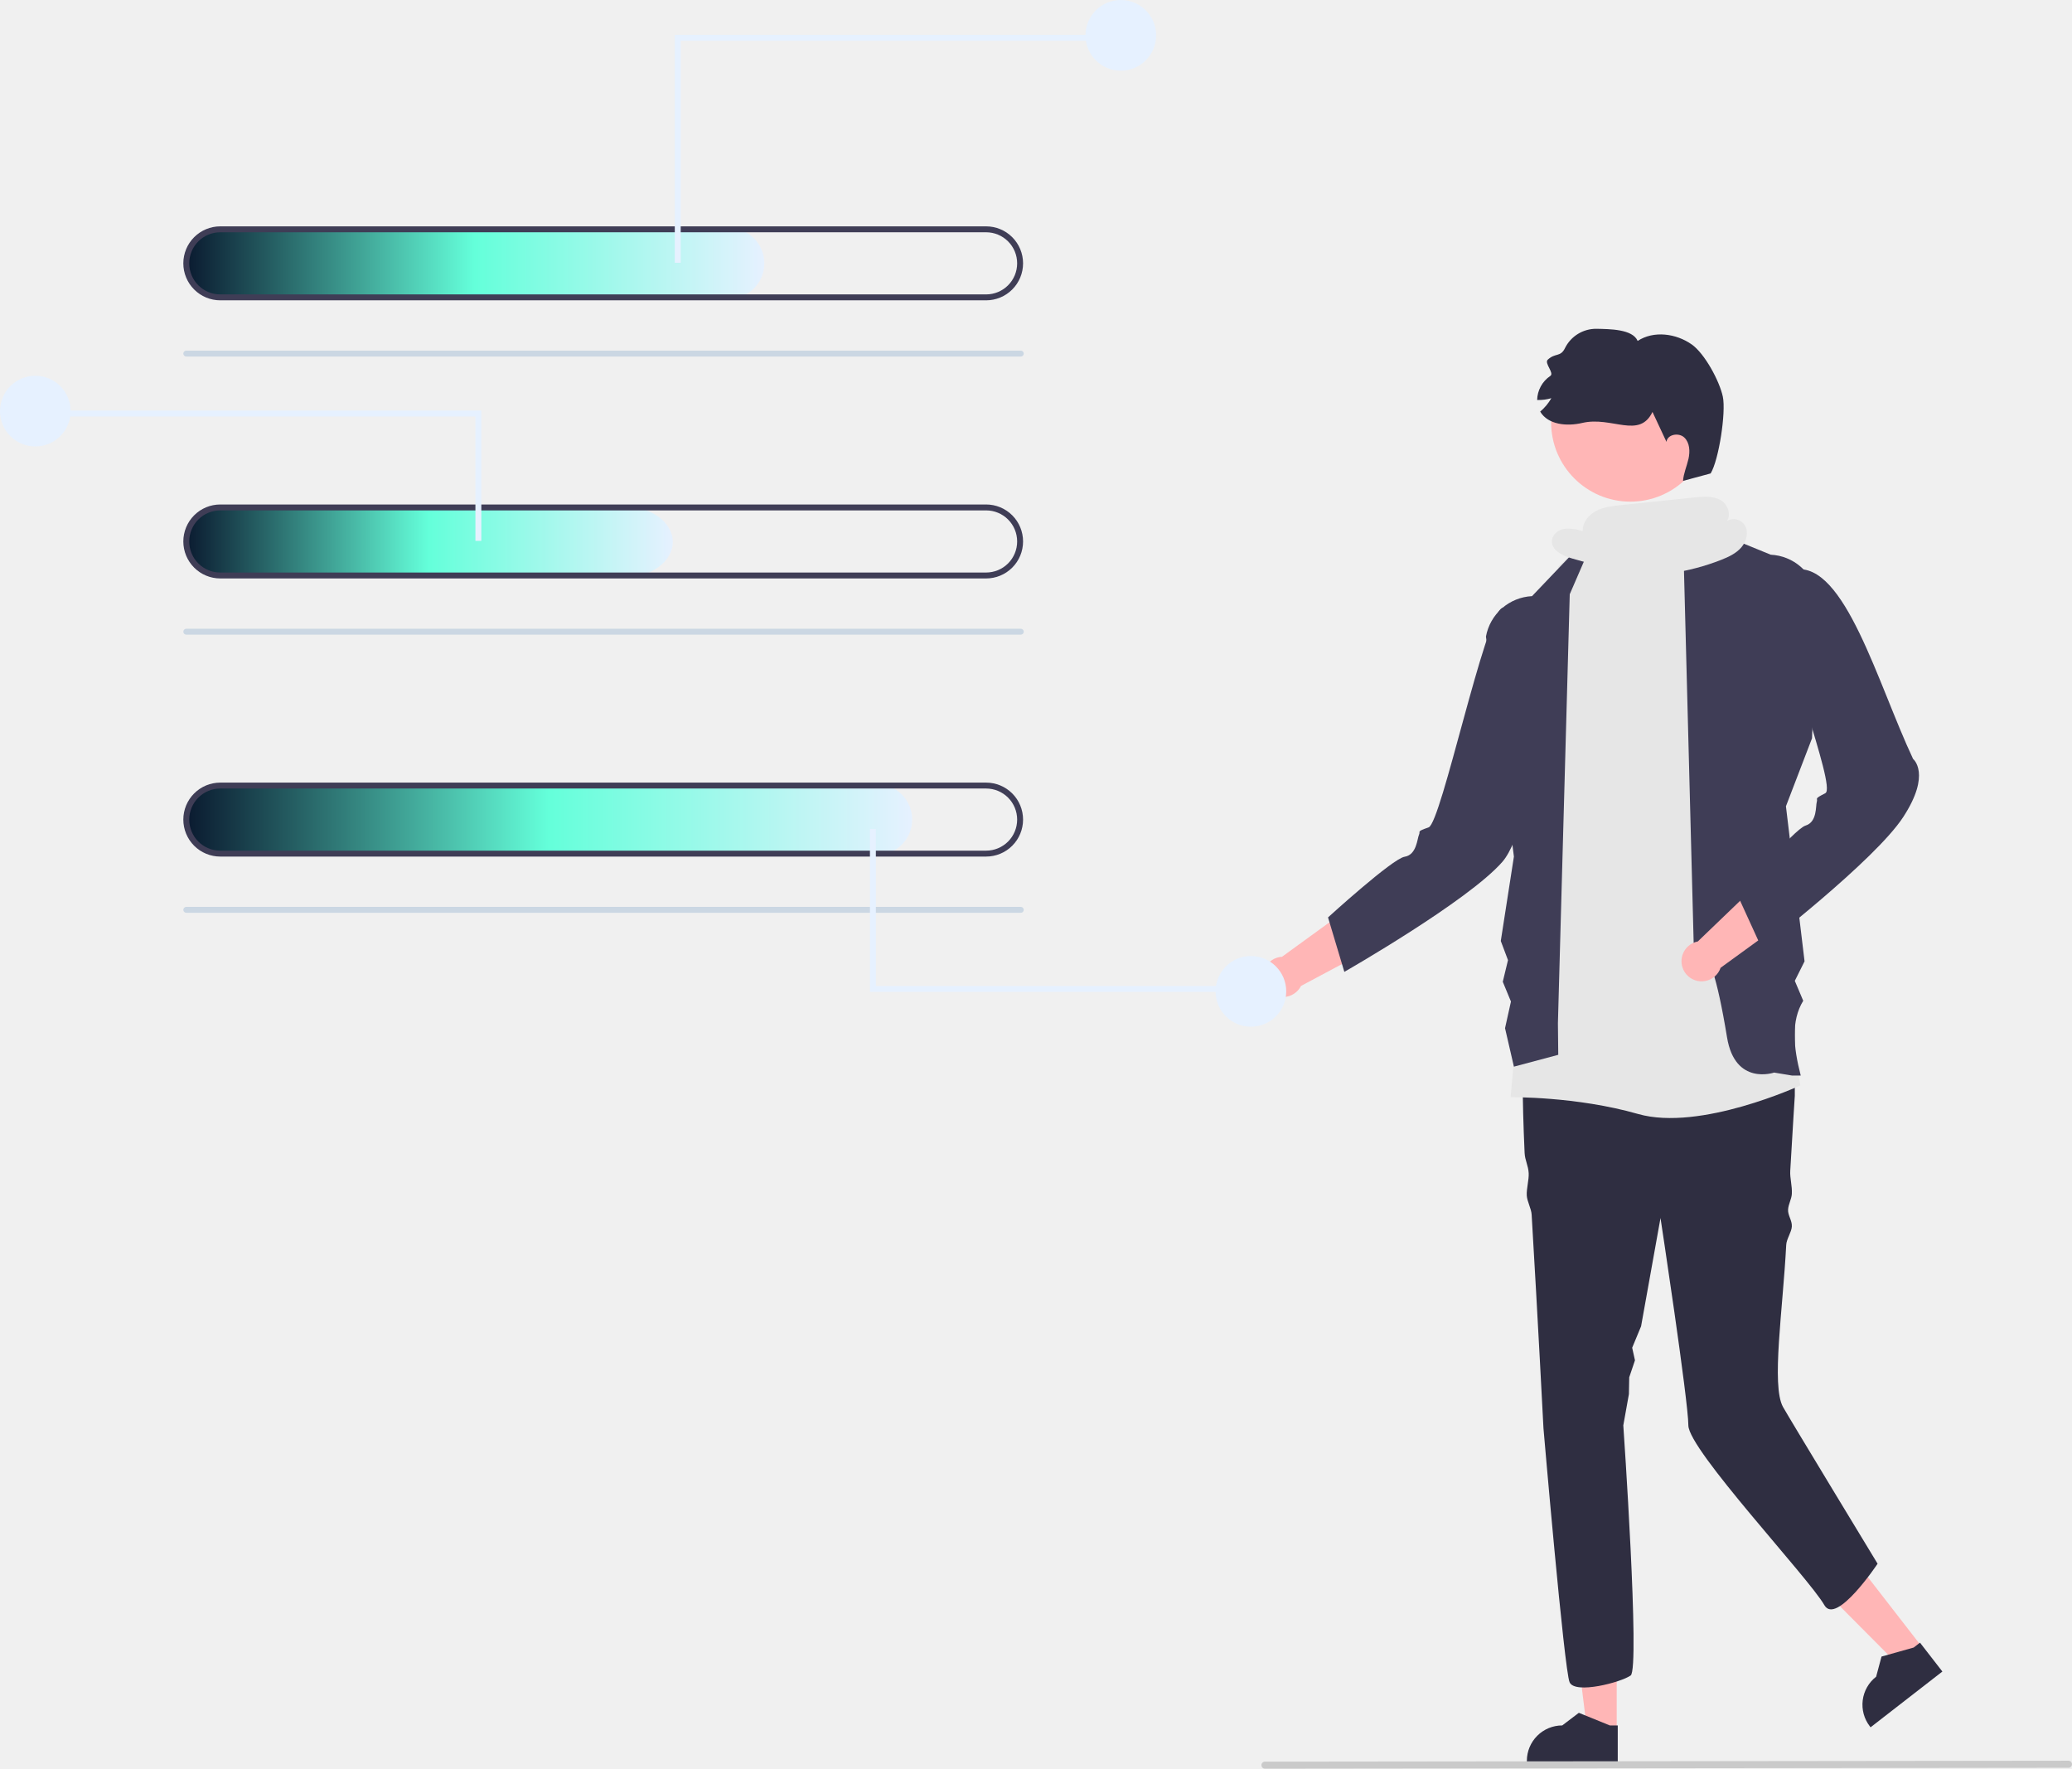
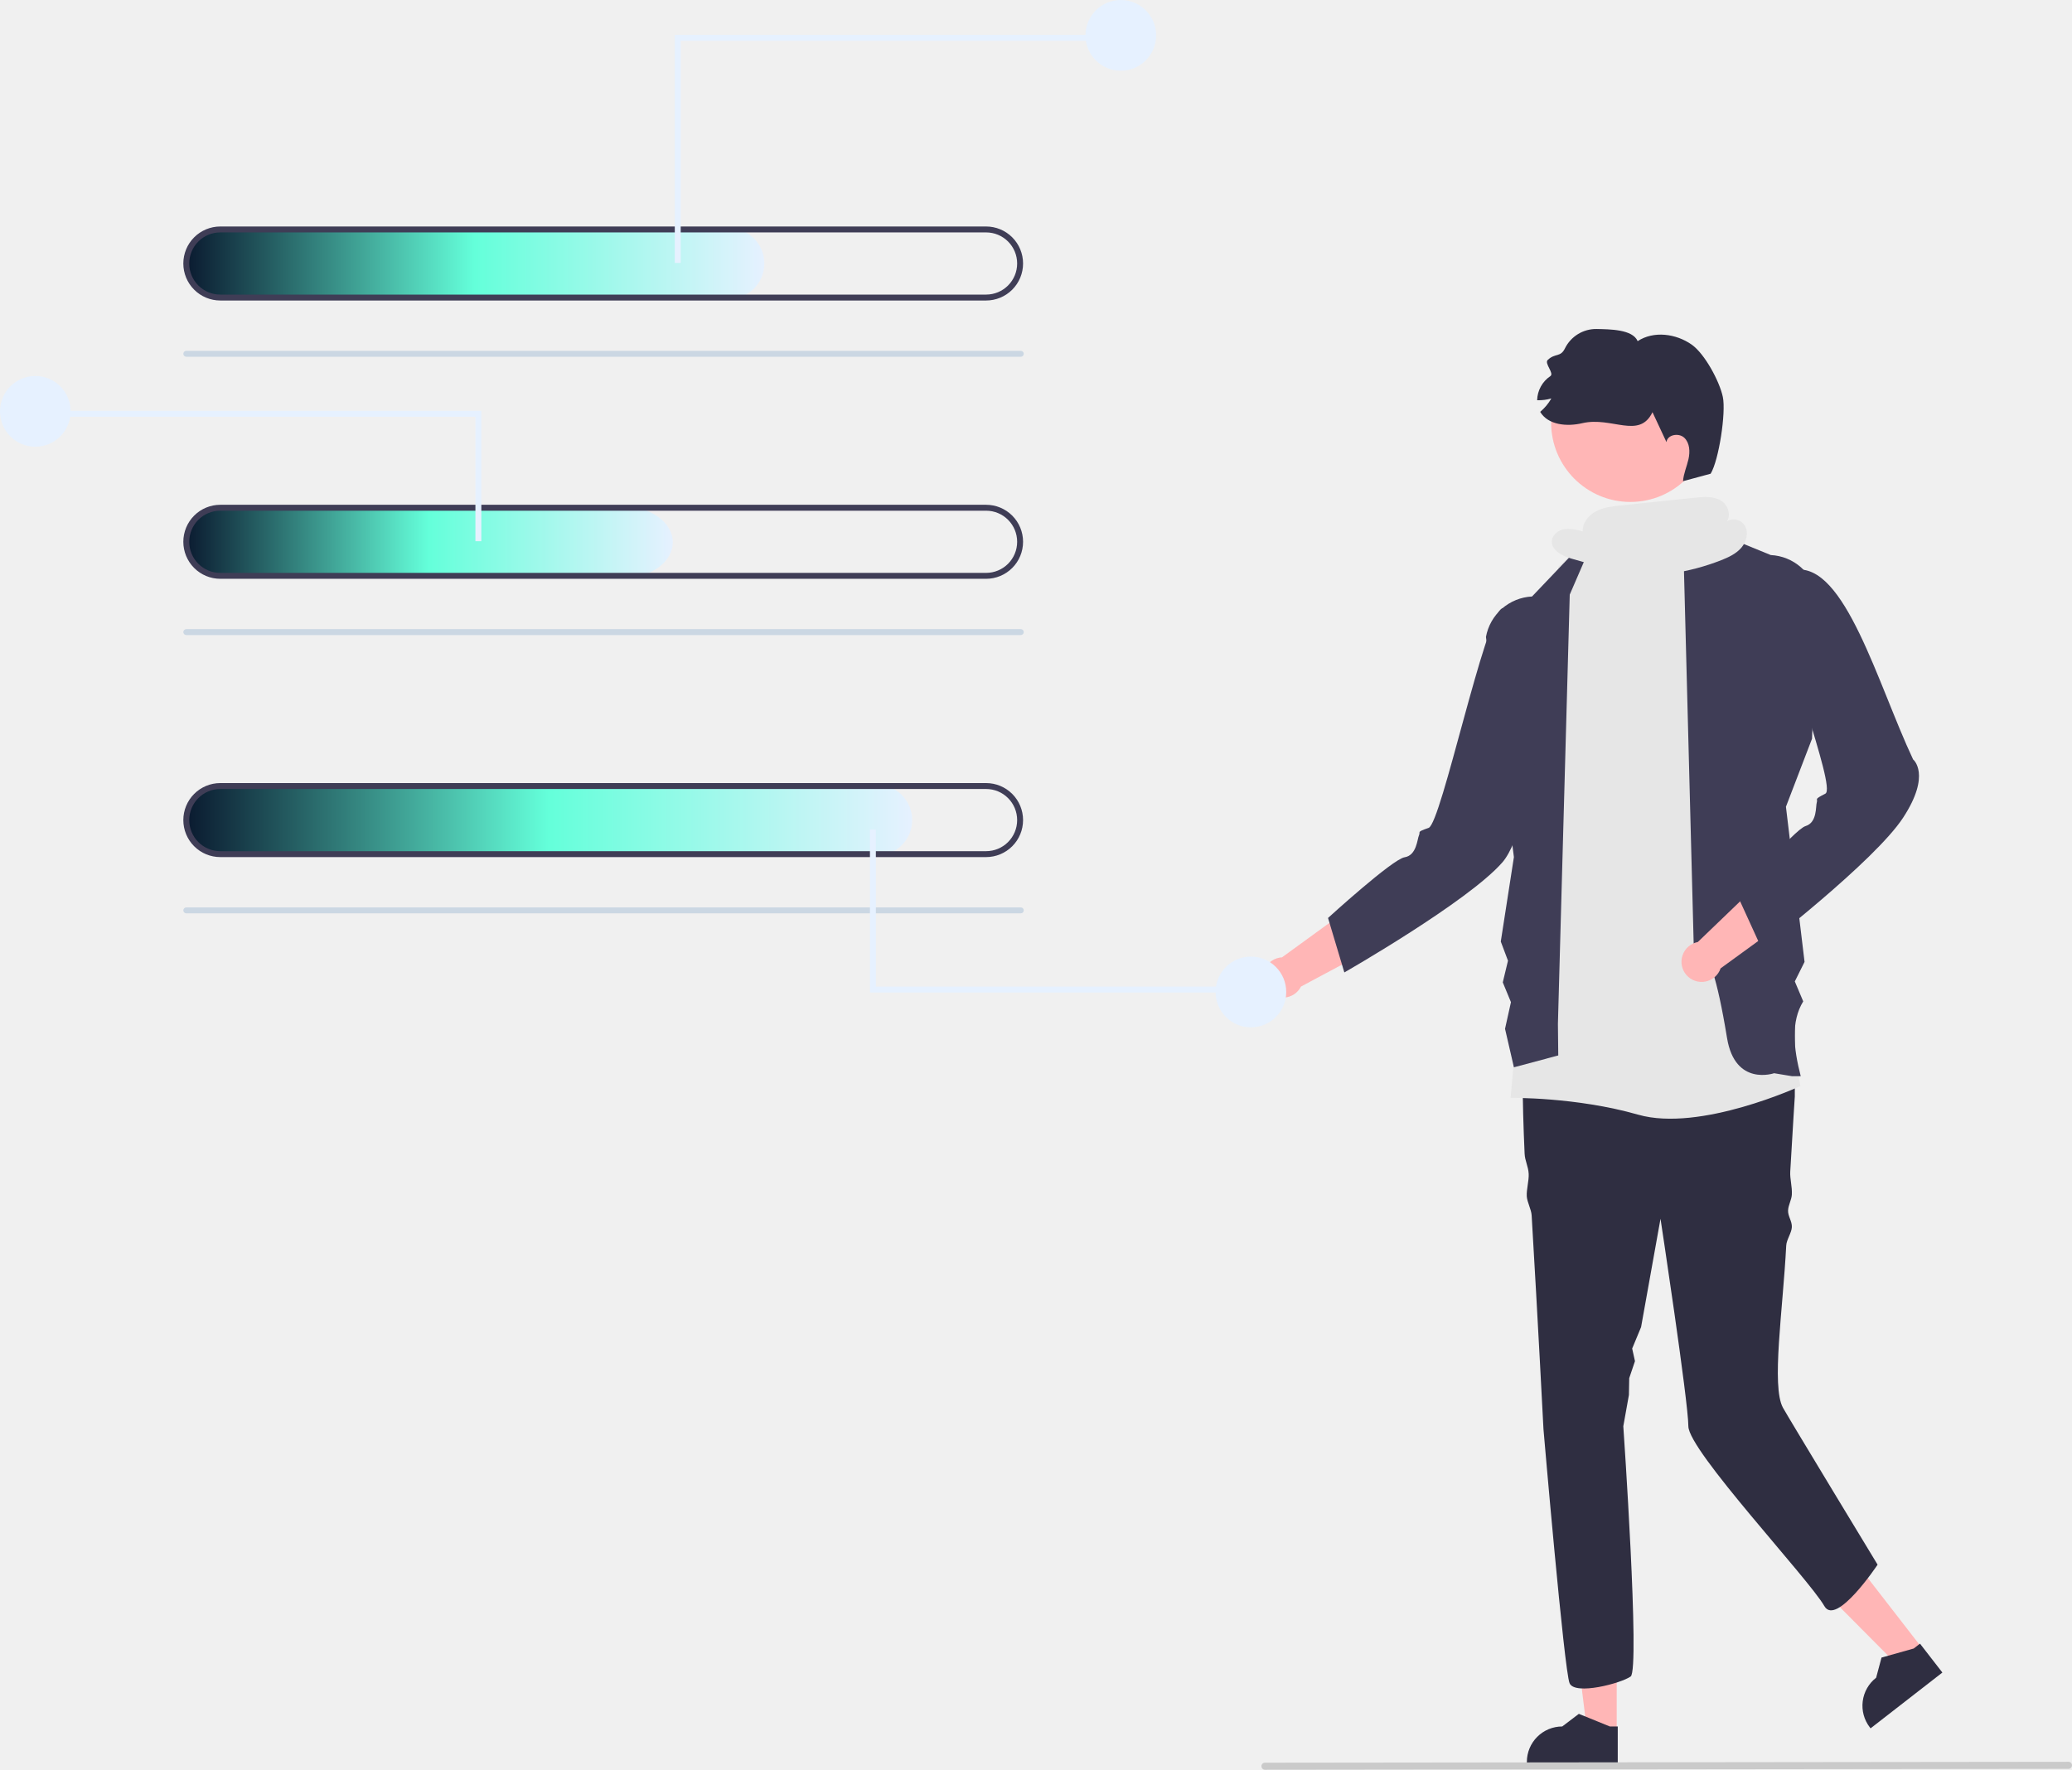
- <svg xmlns="http://www.w3.org/2000/svg" width="348" height="297" viewBox="0 0 348 297" fill="none">
-   <g id="Persona" clip-path="url(#clip0_58_3)">
-     <path id="Vector" d="M271.532 290.692L266.568 290.692L264.207 271.536L271.533 271.536L271.532 290.692Z" fill="#FFB6B6" />
-     <path id="Vector_2" d="M271.707 295.873L256.442 295.873V295.679C256.442 294.103 257.068 292.591 258.182 291.476C259.297 290.362 260.808 289.735 262.384 289.735L265.172 287.619L270.375 289.736L271.707 289.736L271.707 295.873Z" fill="#2F2E41" />
-     <path id="Vector_3" d="M322.917 276.701L318.995 279.745L305.389 266.061L311.177 261.567L322.917 276.701Z" fill="#FFB6B6" />
-     <path id="Vector_4" d="M326.23 280.686L314.17 290.05L314.052 289.897C313.086 288.652 312.654 287.073 312.851 285.509C313.048 283.945 313.858 282.523 315.103 281.556L316.009 278.174L321.416 276.655L322.469 275.837L326.23 280.686Z" fill="#2F2E41" />
-     <path id="Vector_5" d="M301.444 184.017C301.444 184.017 301.105 189.203 300.678 196.617C300.608 197.833 301.021 199.154 300.947 200.477C300.898 201.355 300.363 202.208 300.314 203.123C300.261 204.089 301 204.943 300.947 205.942C300.896 206.918 300.053 208.037 300.002 209.036C299.455 219.785 297.471 232.652 299.458 236.25C300.437 238.022 315.349 262.582 315.349 262.582C315.349 262.582 308.397 273.016 306.41 269.538C303.786 264.944 283.566 243.454 283.566 239.35C283.566 235.251 278.888 204.531 278.888 204.531L275.626 222.711L274.13 226.313L274.6 228.427L273.634 231.281L273.581 234.105L272.64 239.35C272.64 239.35 275.471 280.21 273.877 281.348C272.278 282.491 264.536 284.542 263.622 282.491C262.713 280.439 259.232 239.847 259.232 239.847C259.232 239.847 258.278 221.245 257.245 203.955C257.186 202.951 256.481 201.739 256.426 200.75C256.362 199.603 256.808 198.112 256.749 196.999C256.684 195.722 256.118 194.823 256.064 193.601C255.641 184.156 255.577 176.713 256.332 175.58C258.611 172.162 260.662 169.429 260.662 169.429C260.662 169.429 293.24 161.45 301.444 171.705L301.444 184.017Z" fill="#2F2E41" />
-     <path id="Vector_6" d="M272.144 86.204L279.999 85.764L285.919 88.997L302.38 182.262C302.38 182.262 285.553 190.043 275.124 187.062C264.695 184.081 253.712 184.249 253.712 184.249L261.715 95.147L268.171 89.185L272.144 86.204Z" fill="#E6E6E6" />
-     <path id="Vector_7" d="M285.249 88.181L297.407 93.148C299.274 93.239 301.055 93.96 302.461 95.193C303.866 96.426 304.813 98.099 305.146 99.939L304.34 123.962L299.954 135.391L303.082 161.425L301.444 164.704L302.859 168.051C300.782 171.425 301.205 175.844 302.438 180.603H300.948L297.968 180.106C297.968 180.106 291.408 182.385 290.064 174.201C286.546 152.78 284.559 162.22 284.559 162.22L282.828 95.757L285.249 88.181Z" fill="#3F3D56" />
-     <path id="Vector_8" d="M268.668 88.191L257.31 100.104C255.443 100.195 253.662 100.916 252.256 102.149C250.851 103.382 249.905 105.055 249.571 106.895L254.266 143.837L252.063 158.012L253.273 161.226L252.396 164.86L253.769 168.182L252.776 172.654L254.266 179.113L261.715 177.125L261.658 171.828L263.645 99.786L268.668 88.191Z" fill="#3F3D56" />
-     <path id="Vector_9" d="M230.79 149.43L215.318 160.662C214.725 160.693 214.151 160.879 213.653 161.203C213.155 161.526 212.751 161.975 212.482 162.504C212.213 163.033 212.088 163.624 212.119 164.217C212.15 164.81 212.337 165.384 212.661 165.881C212.985 166.379 213.434 166.783 213.963 167.051C214.493 167.32 215.083 167.445 215.676 167.413C216.268 167.38 216.842 167.193 217.339 166.868C217.836 166.544 218.239 166.094 218.507 165.564L239.546 154.327L230.79 149.43Z" fill="#FFB6B6" />
-     <path id="Vector_10" d="M252.279 102.102C249.339 103.459 242.074 138.199 239.942 138.935C237.81 139.672 238.624 139.561 238.325 140.176C238.026 140.791 237.954 143.544 235.907 143.867C233.86 144.19 223.047 154.053 223.047 154.053L225.788 163.195C225.788 163.195 246.597 151.301 252.334 144.715C258.072 138.129 261.161 104.258 261.161 104.258L261.748 100.879C261.748 100.879 255.22 100.745 252.279 102.102Z" fill="#3F3D56" />
-     <path id="Vector_11" d="M298.942 144.843L285.154 158.09C284.571 158.201 284.028 158.465 283.579 158.853C283.13 159.242 282.792 159.742 282.597 160.303C282.403 160.864 282.36 161.466 282.472 162.049C282.585 162.632 282.848 163.175 283.237 163.624C283.626 164.072 284.126 164.411 284.687 164.604C285.248 164.798 285.85 164.841 286.433 164.727C287.016 164.614 287.558 164.35 288.006 163.96C288.454 163.571 288.791 163.07 288.984 162.508L308.287 148.495L298.942 144.843Z" fill="#FFB6B6" />
-     <path id="Vector_12" d="M300.948 105.083C298.221 106.831 308.583 132.171 306.572 133.193C304.561 134.215 305.352 133.994 305.14 134.644C304.928 135.294 305.233 138.031 303.25 138.632C301.267 139.232 291.906 150.484 291.906 150.484L295.873 159.164C295.873 159.164 314.857 144.531 319.639 137.22C324.421 129.91 321.309 127.441 321.309 127.441C315.376 114.835 309.827 94.277 301.444 95.644C301.444 95.644 303.675 103.336 300.948 105.083Z" fill="#3F3D56" />
-     <path id="Vector_13" d="M273.829 84.236C281.181 84.236 287.141 78.273 287.141 70.918C287.141 63.562 281.181 57.599 273.829 57.599C266.476 57.599 260.516 63.562 260.516 70.918C260.516 78.273 266.476 84.236 273.829 84.236Z" fill="#FFB6B6" />
-     <path id="Vector_14" d="M287.309 79.5C287.309 79.5 284.377 80.304 282.671 80.752C282.759 79.481 283.309 78.292 283.588 77.05C283.868 75.807 283.807 74.346 282.884 73.468C281.961 72.591 280.038 72.933 279.89 74.195C279.109 72.525 278.326 70.851 277.542 69.174C275.306 73.778 270.735 69.855 265.751 71.018C263.208 71.617 260.022 71.36 258.679 69.118C259.433 68.485 260.069 67.721 260.557 66.864C259.782 67.092 258.976 67.194 258.169 67.167C258.187 66.365 258.398 65.58 258.783 64.876C259.168 64.173 259.717 63.572 260.382 63.125C261.099 62.656 259.325 60.988 259.95 60.401C261.233 59.202 262.095 60.016 262.853 58.436C263.341 57.459 264.094 56.639 265.026 56.069C265.958 55.499 267.031 55.202 268.123 55.212C270.301 55.263 274.205 55.242 275.05 57.25C277.744 55.486 281.494 55.985 284.127 57.835C286.316 59.368 288.807 64 289.357 66.614C289.906 69.229 288.695 77.221 287.309 79.5Z" fill="#2F2E41" />
-     <path id="Vector_15" d="M122.415 50.182H37.172C35.639 50.202 34.155 49.64 33.02 48.609C31.884 47.579 31.181 46.156 31.052 44.627C30.997 43.812 31.109 42.994 31.383 42.224C31.657 41.455 32.086 40.749 32.643 40.152C33.201 39.555 33.875 39.079 34.624 38.753C35.373 38.427 36.181 38.259 36.998 38.258H122.415C123.995 38.258 125.511 38.886 126.629 40.005C127.746 41.123 128.374 42.639 128.374 44.221C128.374 45.802 127.746 47.318 126.629 48.436C125.511 49.554 123.995 50.182 122.415 50.182Z" fill="url(#paint0_linear_58_3)" />
-     <path id="Vector_16" d="M171.449 59.871H31.287C31.155 59.871 31.029 59.819 30.936 59.725C30.842 59.632 30.79 59.506 30.79 59.374C30.79 59.242 30.842 59.116 30.936 59.023C31.029 58.93 31.155 58.877 31.287 58.877H171.449C171.581 58.877 171.707 58.93 171.8 59.023C171.893 59.116 171.945 59.242 171.945 59.374C171.945 59.506 171.893 59.632 171.8 59.725C171.707 59.819 171.581 59.871 171.449 59.871Z" fill="#CBD7E3" />
-     <path id="Vector_17" d="M165.62 50.431H36.998C35.351 50.431 33.772 49.777 32.608 48.612C31.444 47.447 30.79 45.868 30.79 44.22C30.79 42.573 31.444 40.994 32.608 39.829C33.772 38.664 35.351 38.01 36.998 38.01H165.62C167.267 38.01 168.846 38.664 170.01 39.829C171.174 40.994 171.828 42.573 171.828 44.22C171.828 45.868 171.174 47.447 170.01 48.612C168.846 49.777 167.267 50.431 165.62 50.431ZM36.998 39.004C35.615 39.004 34.288 39.553 33.31 40.532C32.333 41.51 31.783 42.837 31.783 44.22C31.783 45.604 32.333 46.931 33.31 47.909C34.288 48.888 35.615 49.437 36.998 49.437H165.62C167.003 49.437 168.33 48.888 169.308 47.909C170.286 46.931 170.835 45.604 170.835 44.22C170.835 42.837 170.286 41.51 169.308 40.532C168.33 39.553 167.003 39.004 165.62 39.004H36.998Z" fill="#3F3D56" />
-     <path id="Vector_18" d="M104.731 96.999H39.511C37.384 97.019 35.325 96.454 33.75 95.416C32.174 94.379 31.198 92.948 31.019 91.409C30.942 90.589 31.099 89.766 31.479 88.991C31.858 88.216 32.453 87.507 33.227 86.906C34.001 86.305 34.936 85.825 35.975 85.498C37.015 85.17 38.136 85 39.269 85H104.731C106.924 85 109.027 85.632 110.578 86.757C112.129 87.882 113 89.409 113 91C113 92.591 112.129 94.117 110.578 95.242C109.027 96.367 106.924 96.999 104.731 96.999Z" fill="url(#paint1_linear_58_3)" />
-     <path id="Vector_19" d="M171.449 106.574H31.287C31.155 106.574 31.029 106.522 30.936 106.428C30.842 106.335 30.79 106.209 30.79 106.077C30.79 105.945 30.842 105.819 30.936 105.726C31.029 105.633 31.155 105.58 31.287 105.58H171.449C171.581 105.58 171.707 105.633 171.8 105.726C171.893 105.819 171.945 105.945 171.945 106.077C171.945 106.209 171.893 106.335 171.8 106.428C171.707 106.522 171.581 106.574 171.449 106.574Z" fill="#CBD7E3" />
-     <path id="Vector_20" d="M165.62 97.134H36.998C35.351 97.134 33.772 96.48 32.608 95.315C31.444 94.15 30.79 92.571 30.79 90.924C30.79 89.276 31.444 87.697 32.608 86.532C33.772 85.367 35.351 84.713 36.998 84.713H165.62C167.267 84.713 168.846 85.367 170.01 86.532C171.174 87.697 171.828 89.276 171.828 90.924C171.828 92.571 171.174 94.15 170.01 95.315C168.846 96.48 167.267 97.134 165.62 97.134ZM36.998 85.707C35.615 85.707 34.288 86.256 33.31 87.235C32.333 88.213 31.783 89.54 31.783 90.924C31.783 92.307 32.333 93.634 33.31 94.612C34.288 95.591 35.615 96.14 36.998 96.14H165.62C167.003 96.14 168.33 95.591 169.308 94.612C170.286 93.634 170.835 92.307 170.835 90.924C170.835 89.54 170.286 88.213 169.308 87.235C168.33 86.256 167.003 85.707 165.62 85.707H36.998Z" fill="#3F3D56" />
-     <path id="Vector_21" d="M147.246 143.589H37.172C35.639 143.608 34.155 143.046 33.02 142.016C31.884 140.985 31.181 139.562 31.052 138.034C30.997 137.218 31.109 136.4 31.383 135.631C31.657 134.861 32.086 134.155 32.643 133.558C33.201 132.961 33.875 132.485 34.624 132.159C35.373 131.833 36.181 131.665 36.998 131.664H147.246C148.826 131.664 150.342 132.293 151.46 133.411C152.577 134.529 153.205 136.045 153.205 137.627C153.205 139.208 152.577 140.724 151.46 141.842C150.342 142.961 148.826 143.589 147.246 143.589Z" fill="url(#paint2_linear_58_3)" />
-     <path id="Vector_22" d="M171.449 153.277H31.287C31.155 153.277 31.029 153.225 30.936 153.132C30.842 153.038 30.79 152.912 30.79 152.78C30.79 152.648 30.842 152.522 30.936 152.429C31.029 152.336 31.155 152.283 31.287 152.283H171.449C171.581 152.283 171.707 152.336 171.8 152.429C171.893 152.522 171.945 152.648 171.945 152.78C171.945 152.912 171.893 153.038 171.8 153.132C171.707 153.225 171.581 153.277 171.449 153.277Z" fill="#CBD7E3" />
-     <path id="Vector_23" d="M165.62 143.837H36.998C35.351 143.837 33.772 143.183 32.608 142.018C31.444 140.853 30.79 139.274 30.79 137.627C30.79 135.979 31.444 134.4 32.608 133.235C33.772 132.07 35.351 131.416 36.998 131.416H165.62C167.267 131.416 168.846 132.07 170.01 133.235C171.174 134.4 171.828 135.979 171.828 137.627C171.828 139.274 171.174 140.853 170.01 142.018C168.846 143.183 167.267 143.837 165.62 143.837ZM36.998 132.41C35.615 132.41 34.288 132.959 33.31 133.938C32.333 134.916 31.783 136.243 31.783 137.627C31.783 139.01 32.333 140.337 33.31 141.315C34.288 142.294 35.615 142.843 36.998 142.843H165.62C167.003 142.843 168.33 142.294 169.308 141.315C170.286 140.337 170.835 139.01 170.835 137.627C170.835 136.243 170.286 134.916 169.308 133.938C168.33 132.959 167.003 132.41 165.62 132.41H36.998Z" fill="#3F3D56" />
-     <path id="Vector_24" d="M114.327 44.123H113.334V5.844H185.173V6.838H114.327V44.123Z" fill="#E6F1FF" />
-     <path id="Vector_25" d="M188.243 11.87C191.519 11.87 194.176 9.213 194.176 5.935C194.176 2.657 191.519 0 188.243 0C184.967 0 182.311 2.657 182.311 5.935C182.311 9.213 184.967 11.87 188.243 11.87Z" fill="#E6F1FF" />
-     <path id="Vector_26" d="M79.848 90.826H80.841V68.943H9.003V69.937H79.848V90.826Z" fill="#E6F1FF" />
-     <path id="Vector_27" d="M5.932 74.969C9.209 74.969 11.865 72.312 11.865 69.034C11.865 65.756 9.209 63.099 5.932 63.099C2.656 63.099 0 65.756 0 69.034C0 72.312 2.656 74.969 5.932 74.969Z" fill="#E6F1FF" />
-     <path id="Vector_28" d="M147.104 139.215H146.11V166.563H207.023V165.569H147.104V139.215Z" fill="#E6F1FF" />
-     <path id="Vector_29" d="M210.094 172.407C213.371 172.407 216.027 169.75 216.027 166.472C216.027 163.194 213.371 160.537 210.094 160.537C206.818 160.537 204.162 163.194 204.162 166.472C204.162 169.75 206.818 172.407 210.094 172.407Z" fill="#E6F1FF" />
-     <path id="Vector_30" d="M347.409 296.847L212.454 297C212.377 297 212.299 296.985 212.228 296.956C212.156 296.926 212.09 296.882 212.035 296.827C211.98 296.772 211.936 296.707 211.906 296.635C211.877 296.563 211.861 296.486 211.861 296.408C211.861 296.331 211.877 296.254 211.906 296.182C211.936 296.11 211.98 296.044 212.035 295.99C212.09 295.935 212.156 295.891 212.228 295.861C212.299 295.832 212.377 295.817 212.454 295.817L347.409 295.664C347.566 295.664 347.716 295.727 347.827 295.837C347.938 295.948 348 296.099 348 296.256C348 296.413 347.938 296.563 347.827 296.674C347.716 296.785 347.566 296.847 347.409 296.847Z" fill="#CACACA" />
-     <path id="Vector_31" d="M293.041 88.192C292.732 87.707 292.245 87.361 291.685 87.228C291.125 87.095 290.535 87.186 290.04 87.481C290.77 86.466 290.22 84.731 289.076 84.03C287.78 83.236 286.142 83.367 284.63 83.525L272.236 84.82C270.807 84.97 269.339 85.131 268.066 85.799C266.794 86.467 265.748 87.772 265.821 89.207C264.85 88.85 263.813 88.71 262.781 88.794C261.762 88.955 260.758 89.7 260.649 90.726C260.475 92.373 262.43 93.324 264.022 93.775C266.979 94.613 269.935 95.451 272.892 96.29L271.98 96.484C277.799 96.993 283.656 96.146 289.091 94.008C290.337 93.517 291.598 92.928 292.47 91.912C293.343 90.895 293.723 89.345 293.041 88.192Z" fill="#E6E6E6" />
+ <svg xmlns="http://www.w3.org/2000/svg" width="549" height="469" viewBox="0 0 549 469" fill="none">
+   <g id="persona" clip-path="url(#clip0_1_3)">
+     <path id="Vector" d="M428.365 459.039L420.535 459.039L416.809 428.788L428.367 428.789L428.365 459.039Z" fill="#FFB6B6" />
+     <path id="Vector_2" d="M428.641 467.221L404.559 467.22V466.915C404.559 464.425 405.547 462.038 407.305 460.277C409.063 458.517 411.447 457.528 413.933 457.528L418.332 454.186L426.54 457.528L428.642 457.529L428.641 467.221Z" fill="#2F2E41" />
+     <path id="Vector_3" d="M509.429 436.945L503.242 441.753L481.778 420.143L490.909 413.047L509.429 436.945Z" fill="#FFB6B6" />
+     <path id="Vector_4" d="M514.656 443.238L495.631 458.025L495.444 457.784C493.92 455.817 493.238 453.324 493.549 450.854C493.86 448.384 495.138 446.139 497.102 444.613L498.531 439.271L507.061 436.872L508.722 435.581L514.656 443.238Z" fill="#2F2E41" />
+     <path id="Vector_5" d="M475.554 290.585C475.554 290.585 475.02 298.775 474.346 310.483C474.235 312.403 474.887 314.489 474.771 316.578C474.693 317.964 473.849 319.311 473.771 320.756C473.688 322.281 474.854 323.631 474.771 325.208C474.69 326.749 473.36 328.516 473.279 330.094C472.416 347.067 469.287 367.387 472.42 373.067C473.965 375.867 497.491 414.65 497.491 414.65C497.491 414.65 486.522 431.126 483.389 425.634C479.25 418.38 447.35 384.444 447.35 377.963C447.35 371.49 439.97 322.98 439.97 322.98L434.824 351.688L432.464 357.376L433.206 360.715L431.681 365.222L431.599 369.681L430.114 377.963C430.114 377.963 434.58 442.487 432.065 444.283C429.542 446.088 417.328 449.328 415.887 446.088C414.453 442.847 408.961 378.748 408.961 378.748C408.961 378.748 407.457 349.373 405.827 322.07C405.733 320.485 404.621 318.571 404.534 317.01C404.433 315.197 405.138 312.844 405.044 311.086C404.942 309.07 404.049 307.65 403.963 305.72C403.297 290.805 403.195 279.052 404.386 277.263C407.982 271.865 411.217 267.55 411.217 267.55C411.217 267.55 462.612 254.95 475.554 271.143L475.554 290.585Z" fill="#2F2E41" />
+     <path id="Vector_6" d="M429.331 136.126L441.723 135.432L451.062 140.537L477.031 287.814C477.031 287.814 450.484 300.102 434.031 295.395C417.579 290.687 400.253 290.952 400.253 290.952L412.878 150.248L423.063 140.833L429.331 136.126Z" fill="#E6E6E6" />
+     <path id="Vector_7" d="M450.004 139.249L469.185 147.093C472.131 147.237 474.941 148.375 477.158 150.322C479.375 152.269 480.868 154.91 481.394 157.816L480.122 195.752L473.204 213.799L478.137 254.911L475.554 260.089L477.786 265.374C474.51 270.701 475.177 277.68 477.121 285.195H474.771L470.07 284.411C470.07 284.411 459.721 288.009 457.601 275.086C452.051 241.259 448.917 256.166 448.917 256.166L446.185 151.212L450.004 139.249Z" fill="#3F3D56" />
+     <path id="Vector_8" d="M423.846 139.264L405.928 158.077C402.983 158.221 400.173 159.359 397.956 161.306C395.739 163.253 394.246 165.894 393.719 168.8L401.126 227.137L397.65 249.521L399.559 254.597L398.177 260.334L400.343 265.581L398.776 272.642L401.126 282.841L412.878 279.703L412.788 271.338L415.922 157.575L423.846 139.264Z" fill="#3F3D56" />
+     <path id="Vector_9" d="M364.091 235.969L339.682 253.705C338.747 253.754 337.842 254.048 337.056 254.559C336.271 255.069 335.634 255.778 335.209 256.614C334.784 257.449 334.587 258.382 334.636 259.318C334.686 260.255 334.981 261.162 335.492 261.947C336.002 262.733 336.711 263.37 337.546 263.795C338.381 264.219 339.312 264.416 340.247 264.365C341.182 264.314 342.087 264.018 342.871 263.505C343.655 262.993 344.291 262.283 344.714 261.446L377.904 243.702L364.091 235.969Z" fill="#FFB6B6" />
+     <path id="Vector_10" d="M397.993 161.232C393.354 163.375 381.894 218.233 378.53 219.396C375.167 220.559 376.451 220.384 375.979 221.355C375.507 222.326 375.393 226.674 372.164 227.184C368.935 227.695 351.876 243.27 351.876 243.27L356.2 257.705C356.2 257.705 389.028 238.924 398.08 228.523C407.131 218.123 412.005 164.636 412.005 164.636L412.931 159.3C412.931 159.3 402.631 159.09 397.993 161.232Z" fill="#3F3D56" />
+     <path id="Vector_11" d="M471.607 228.725L449.855 249.643C448.935 249.82 448.078 250.235 447.37 250.849C446.662 251.462 446.128 252.252 445.821 253.138C445.515 254.024 445.447 254.975 445.624 255.896C445.801 256.816 446.217 257.674 446.831 258.382C447.444 259.091 448.233 259.625 449.118 259.931C450.003 260.237 450.953 260.304 451.872 260.125C452.792 259.947 453.648 259.529 454.354 258.914C455.061 258.298 455.593 257.508 455.898 256.621L486.348 234.492L471.607 228.725Z" fill="#FFB6B6" />
+     <path id="Vector_12" d="M474.771 165.94C470.469 168.699 486.817 208.715 483.644 210.329C480.471 211.942 481.719 211.593 481.385 212.619C481.05 213.646 481.532 217.968 478.403 218.917C475.275 219.865 460.506 237.633 460.506 237.633L466.764 251.34C466.764 251.34 496.714 228.232 504.257 216.688C511.801 205.144 506.892 201.246 506.892 201.246C497.533 181.339 488.779 148.875 475.554 151.033C475.554 151.033 479.073 163.181 474.771 165.94Z" fill="#3F3D56" />
+     <path id="Vector_13" d="M431.988 133.02C443.587 133.02 452.99 123.604 452.99 111.988C452.99 100.373 443.587 90.956 431.988 90.956C420.389 90.956 410.987 100.373 410.987 111.988C410.987 123.604 420.389 133.02 431.988 133.02Z" fill="#FFB6B6" />
+     <path id="Vector_14" d="M453.255 125.54C453.255 125.54 448.63 126.81 445.938 127.517C446.077 125.511 446.945 123.633 447.385 121.671C447.826 119.709 447.73 117.401 446.274 116.015C444.818 114.63 441.785 115.17 441.55 117.163C440.318 114.525 439.084 111.882 437.847 109.235C434.319 116.505 427.108 110.309 419.245 112.146C415.234 113.093 410.207 112.686 408.088 109.147C409.279 108.146 410.282 106.94 411.051 105.587C409.828 105.946 408.557 106.107 407.284 106.065C407.313 104.799 407.645 103.558 408.253 102.448C408.86 101.337 409.725 100.389 410.775 99.683C411.906 98.942 409.107 96.308 410.094 95.38C412.118 93.487 413.477 94.773 414.673 92.278C415.444 90.735 416.632 89.44 418.102 88.54C419.571 87.64 421.264 87.171 422.987 87.187C426.424 87.268 432.582 87.234 433.916 90.405C438.165 87.619 444.081 88.407 448.235 91.329C451.688 93.749 455.618 101.063 456.485 105.192C457.352 109.321 455.441 121.941 453.255 125.54Z" fill="#2F2E41" />
+     <path id="barra-1" class="barra-1" d="M193.12 79.245H58.642C56.224 79.276 53.883 78.388 52.092 76.76C50.3 75.133 49.191 72.886 48.987 70.472C48.9 69.185 49.078 67.893 49.51 66.678C49.941 65.462 50.618 64.348 51.498 63.405C52.377 62.462 53.441 61.71 54.622 61.196C55.804 60.681 57.079 60.415 58.367 60.415H193.12C195.614 60.415 198.005 61.407 199.768 63.172C201.531 64.938 202.522 67.333 202.522 69.83C202.522 72.327 201.531 74.721 199.768 76.487C198.005 78.253 195.614 79.245 193.12 79.245Z" fill="url(#paint0_linear_1_3)" />
+     <path id="Vector_15" d="M270.475 94.544H49.357C49.15 94.544 48.95 94.461 48.803 94.314C48.656 94.167 48.574 93.967 48.574 93.759C48.574 93.551 48.656 93.352 48.803 93.204C48.95 93.057 49.15 92.975 49.357 92.975H270.475C270.683 92.975 270.882 93.057 271.029 93.204C271.176 93.352 271.259 93.551 271.259 93.759C271.259 93.967 271.176 94.167 271.029 94.314C270.882 94.461 270.683 94.544 270.475 94.544Z" fill="#CBD7E3" />
+     <path id="Vector_16" d="M261.281 79.637H58.367C55.77 79.637 53.279 78.603 51.442 76.764C49.606 74.925 48.574 72.431 48.574 69.83C48.574 67.228 49.606 64.734 51.442 62.895C53.279 61.056 55.77 60.022 58.367 60.022H261.281C263.878 60.022 266.369 61.056 268.205 62.895C270.042 64.734 271.074 67.228 271.074 69.83C271.074 72.431 270.042 74.925 268.205 76.764C266.369 78.603 263.878 79.637 261.281 79.637ZM58.367 61.592C56.185 61.592 54.093 62.459 52.55 64.004C51.008 65.549 50.141 67.645 50.141 69.83C50.141 72.014 51.008 74.11 52.55 75.655C54.093 77.2 56.185 78.068 58.367 78.068H261.281C263.462 78.068 265.555 77.2 267.097 75.655C268.64 74.11 269.507 72.014 269.507 69.83C269.507 67.645 268.64 65.549 267.097 64.004C265.555 62.459 263.462 61.592 261.281 61.592H58.367Z" fill="#3F3D56" />
+     <path id="barra-2" class="barra-2" d="M165.222 153.174H62.332C58.976 153.206 55.729 152.312 53.243 150.675C50.757 149.037 49.218 146.776 48.935 144.347C48.814 143.051 49.061 141.752 49.66 140.528C50.259 139.305 51.198 138.184 52.419 137.235C53.639 136.286 55.114 135.529 56.754 135.011C58.394 134.494 60.162 134.226 61.95 134.226H165.222C168.682 134.226 172 135.224 174.446 137.001C176.893 138.777 178.267 141.187 178.267 143.7C178.267 146.213 176.893 148.623 174.446 150.399C172 152.176 168.682 153.174 165.222 153.174Z" fill="url(#paint1_linear_1_3)" />
+     <path id="Vector_17" d="M270.475 168.294H49.357C49.15 168.294 48.95 168.211 48.803 168.064C48.656 167.917 48.574 167.717 48.574 167.509C48.574 167.301 48.656 167.101 48.803 166.954C48.95 166.807 49.15 166.724 49.357 166.724H270.475C270.683 166.724 270.882 166.807 271.029 166.954C271.176 167.101 271.259 167.301 271.259 167.509C271.259 167.717 271.176 167.917 271.029 168.064C270.882 168.211 270.683 168.294 270.475 168.294Z" fill="#CBD7E3" />
+     <path id="Vector_18" d="M261.281 153.387H58.367C55.77 153.387 53.279 152.353 51.442 150.514C49.606 148.675 48.574 146.181 48.574 143.58C48.574 140.978 49.606 138.484 51.442 136.645C53.279 134.806 55.77 133.772 58.367 133.772H261.281C263.878 133.772 266.369 134.806 268.205 136.645C270.042 138.484 271.074 140.978 271.074 143.58C271.074 146.181 270.042 148.675 268.205 150.514C266.369 152.353 263.878 153.387 261.281 153.387ZM58.367 135.341C56.185 135.341 54.093 136.209 52.55 137.754C51.008 139.299 50.141 141.395 50.141 143.58C50.141 145.764 51.008 147.86 52.55 149.405C54.093 150.95 56.185 151.818 58.367 151.818H261.281C263.462 151.818 265.555 150.95 267.097 149.405C268.64 147.86 269.507 145.764 269.507 143.58C269.507 141.395 268.64 139.299 267.097 137.754C265.555 136.209 263.462 135.341 261.281 135.341H58.367Z" fill="#3F3D56" />
+     <path id="barra-3" class="barra-3" d="M232.293 226.744H58.642C56.224 226.776 53.883 225.888 52.092 224.26C50.3 222.633 49.191 220.386 48.987 217.972C48.9 216.685 49.078 215.393 49.51 214.178C49.941 212.962 50.618 211.848 51.498 210.905C52.377 209.962 53.441 209.21 54.622 208.696C55.804 208.181 57.079 207.915 58.367 207.915H232.293C234.786 207.915 237.178 208.907 238.941 210.672C240.704 212.438 241.694 214.833 241.694 217.329C241.694 219.826 240.704 222.221 238.941 223.987C237.178 225.752 234.786 226.744 232.293 226.744Z" fill="url(#paint2_linear_1_3)" />
+     <path id="Vector_19" d="M270.475 242.044H49.357C49.15 242.044 48.95 241.961 48.803 241.814C48.656 241.667 48.574 241.467 48.574 241.259C48.574 241.051 48.656 240.851 48.803 240.704C48.95 240.557 49.15 240.474 49.357 240.474H270.475C270.683 240.474 270.882 240.557 271.029 240.704C271.176 240.851 271.259 241.051 271.259 241.259C271.259 241.467 271.176 241.667 271.029 241.814C270.882 241.961 270.683 242.044 270.475 242.044Z" fill="#CBD7E3" />
+     <path id="Vector_20" d="M261.281 227.137H58.367C55.77 227.137 53.279 226.103 51.442 224.264C49.606 222.425 48.574 219.931 48.574 217.329C48.574 214.728 49.606 212.234 51.442 210.395C53.279 208.556 55.77 207.522 58.367 207.522H261.281C263.878 207.522 266.369 208.556 268.205 210.395C270.042 212.234 271.074 214.728 271.074 217.329C271.074 219.931 270.042 222.425 268.205 224.264C266.369 226.103 263.878 227.137 261.281 227.137ZM58.367 209.091C56.185 209.091 54.093 209.959 52.55 211.504C51.008 213.049 50.141 215.145 50.141 217.329C50.141 219.514 51.008 221.61 52.55 223.155C54.093 224.7 56.185 225.568 58.367 225.568H261.281C263.462 225.568 265.555 224.7 267.097 223.155C268.64 221.61 269.507 219.514 269.507 217.329C269.507 215.145 268.64 213.049 267.097 211.504C265.555 209.959 263.462 209.091 261.281 209.091H58.367Z" fill="#3F3D56" />
+     <g id="lines-circle-1" class="lines-circle-1">
+       <path id="Vector_21" d="M180.361 69.675H178.794V9.229H292.126V10.798H180.361V69.675Z" fill="#E6F1FF" />
+       <path id="Vector_22" d="M296.97 18.745C302.139 18.745 306.329 14.549 306.329 9.372C306.329 4.196 302.139 0 296.97 0C291.801 0 287.611 4.196 287.611 9.372C287.611 14.549 291.801 18.745 296.97 18.745Z" fill="#E6F1FF" />
+     </g>
+     <g id="lines-circle-3" class="lines-circle-3">
+       <path id="Vector_23" d="M125.968 143.425H127.535V108.87H14.203V110.439H125.968V143.425Z" fill="#E6F1FF" />
+       <path id="Vector_24" d="M9.359 118.386C14.528 118.386 18.718 114.19 18.718 109.013C18.718 103.837 14.528 99.641 9.359 99.641C4.19 99.641 0 103.837 0 109.013C0 114.19 4.19 118.386 9.359 118.386Z" fill="#E6F1FF" />
+     </g>
+     <g id="lines-circle-3_2" class="lines-circle-3_2">
+       <path id="Vector_25" d="M232.069 219.838H230.502V263.024H326.598V261.455H232.069V219.838Z" fill="#E6F1FF" />
+       <path id="Vector_26" d="M331.442 272.252C336.611 272.252 340.801 268.056 340.801 262.88C340.801 257.704 336.611 253.507 331.442 253.507C326.273 253.507 322.083 257.704 322.083 262.88C322.083 268.056 326.273 272.252 331.442 272.252Z" fill="#E6F1FF" />
+     </g>
+     <path id="Vector_27" d="M548.067 468.759L335.165 469C335.042 469 334.92 468.976 334.807 468.93C334.693 468.883 334.59 468.814 334.503 468.727C334.416 468.641 334.347 468.537 334.3 468.424C334.253 468.31 334.229 468.189 334.229 468.066C334.229 467.943 334.253 467.821 334.3 467.708C334.347 467.594 334.416 467.491 334.503 467.404C334.59 467.318 334.693 467.249 334.807 467.202C334.92 467.155 335.042 467.131 335.165 467.132L548.067 466.891C548.315 466.891 548.552 466.989 548.727 467.164C548.902 467.339 549 467.577 549 467.825C549 468.072 548.902 468.31 548.727 468.485C548.552 468.66 548.315 468.759 548.067 468.759Z" fill="#CACACA" />
+     <path id="Vector_28" d="M462.298 139.267C461.81 138.5 461.042 137.953 460.158 137.744C459.275 137.534 458.344 137.677 457.564 138.143C458.715 136.54 457.848 133.801 456.043 132.694C453.998 131.44 451.414 131.647 449.029 131.897L429.476 133.942C427.222 134.178 424.905 134.432 422.898 135.487C420.891 136.543 419.24 138.602 419.356 140.869C417.824 140.306 416.187 140.084 414.56 140.218C412.953 140.471 411.368 141.648 411.197 143.268C410.921 145.868 414.006 147.37 416.518 148.083C421.182 149.406 425.847 150.73 430.511 152.053L429.073 152.361C438.252 153.164 447.492 151.826 456.067 148.45C458.032 147.674 460.022 146.745 461.398 145.14C462.773 143.535 463.374 141.087 462.298 139.267Z" fill="#E6E6E6" />
  </g>
  <defs>
-     <linearGradient id="paint0_linear_58_3" x1="31.038" y1="44.221" x2="128.374" y2="44.221" gradientUnits="userSpaceOnUse">
+     <linearGradient id="paint0_linear_1_3" x1="48.965" y1="69.83" x2="202.522" y2="69.83" gradientUnits="userSpaceOnUse">
      <stop stop-color="#0A192F" />
      <stop offset="0.5" stop-color="#64FFDA" />
      <stop offset="1" stop-color="#E6F1FF" />
    </linearGradient>
-     <linearGradient id="paint1_linear_58_3" x1="31" y1="91" x2="113" y2="91" gradientUnits="userSpaceOnUse">
+     <linearGradient id="paint1_linear_1_3" x1="48.905" y1="143.7" x2="178.267" y2="143.7" gradientUnits="userSpaceOnUse">
      <stop stop-color="#0A192F" />
      <stop offset="0.5" stop-color="#64FFDA" />
      <stop offset="1" stop-color="#E6F1FF" />
    </linearGradient>
-     <linearGradient id="paint2_linear_58_3" x1="31.038" y1="137.627" x2="153.205" y2="137.627" gradientUnits="userSpaceOnUse">
+     <linearGradient id="paint2_linear_1_3" x1="48.965" y1="217.33" x2="241.694" y2="217.33" gradientUnits="userSpaceOnUse">
      <stop stop-color="#0A192F" />
      <stop offset="0.5" stop-color="#64FFDA" />
      <stop offset="1" stop-color="#E6F1FF" />
    </linearGradient>
-     <clipPath id="clip0_58_3">
-       <rect width="348" height="297" fill="white" />
+     <clipPath id="clip0_1_3">
+       <rect width="549" height="469" fill="white" />
    </clipPath>
  </defs>
</svg>
